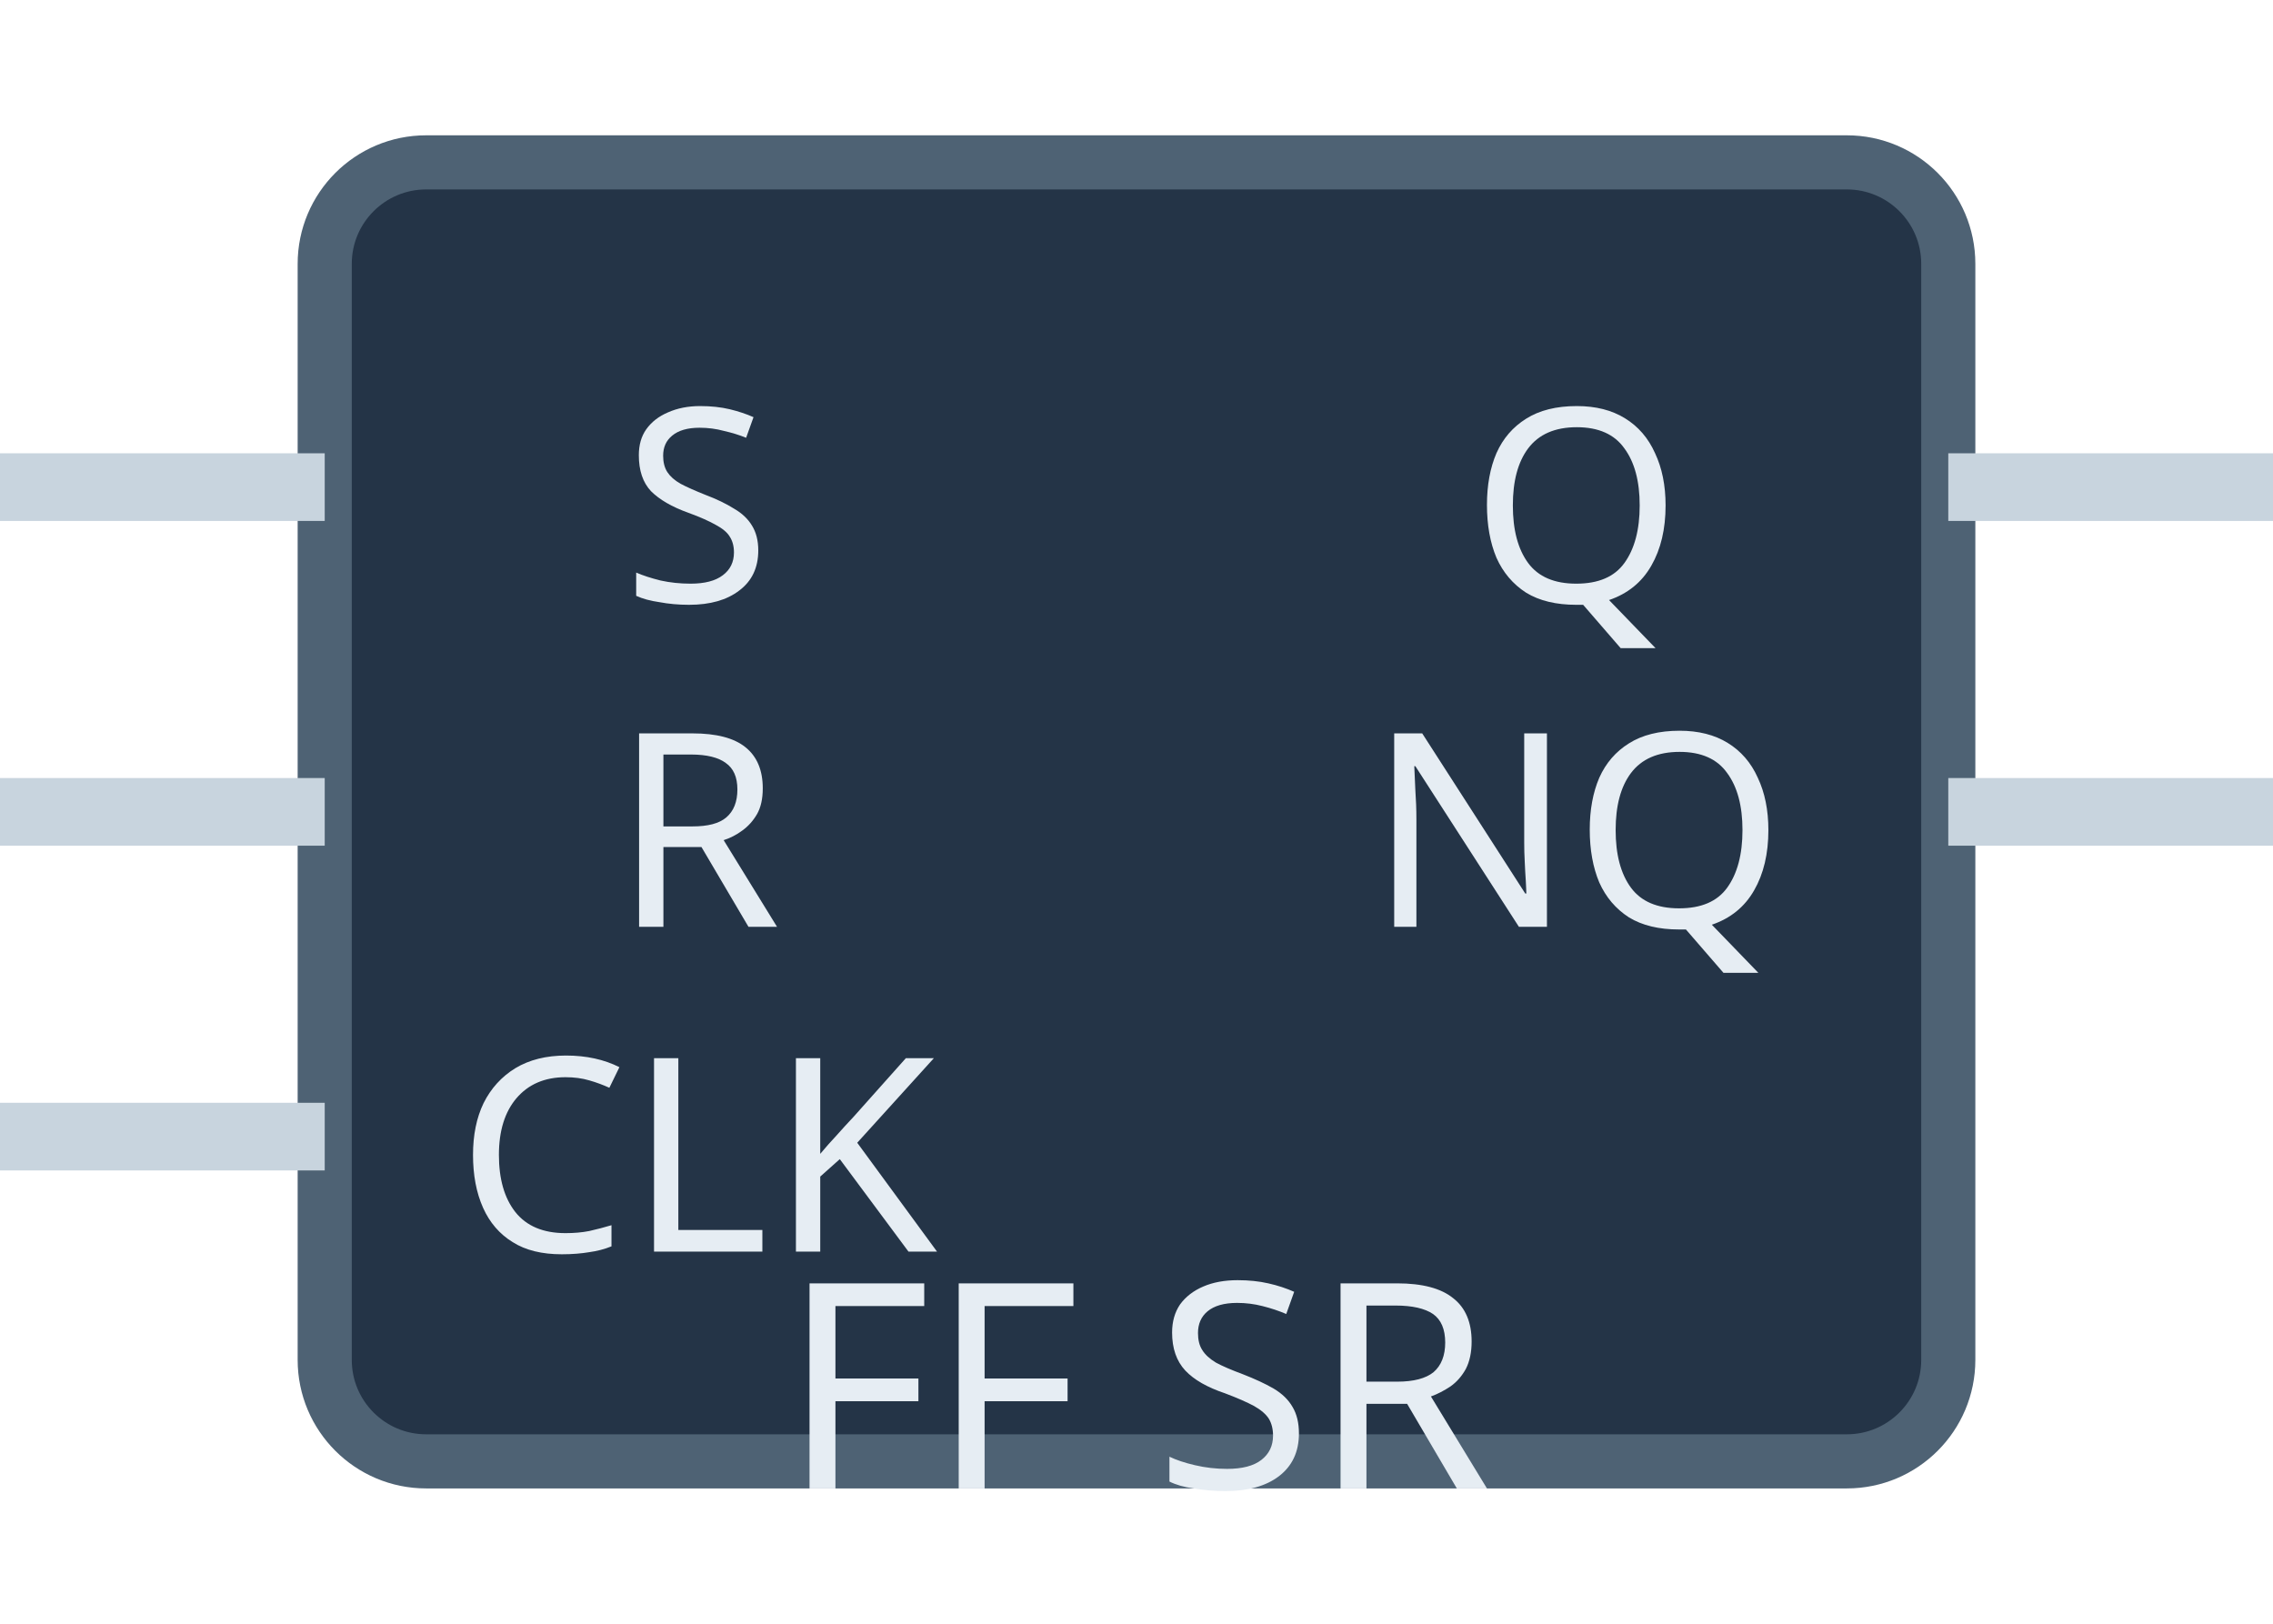
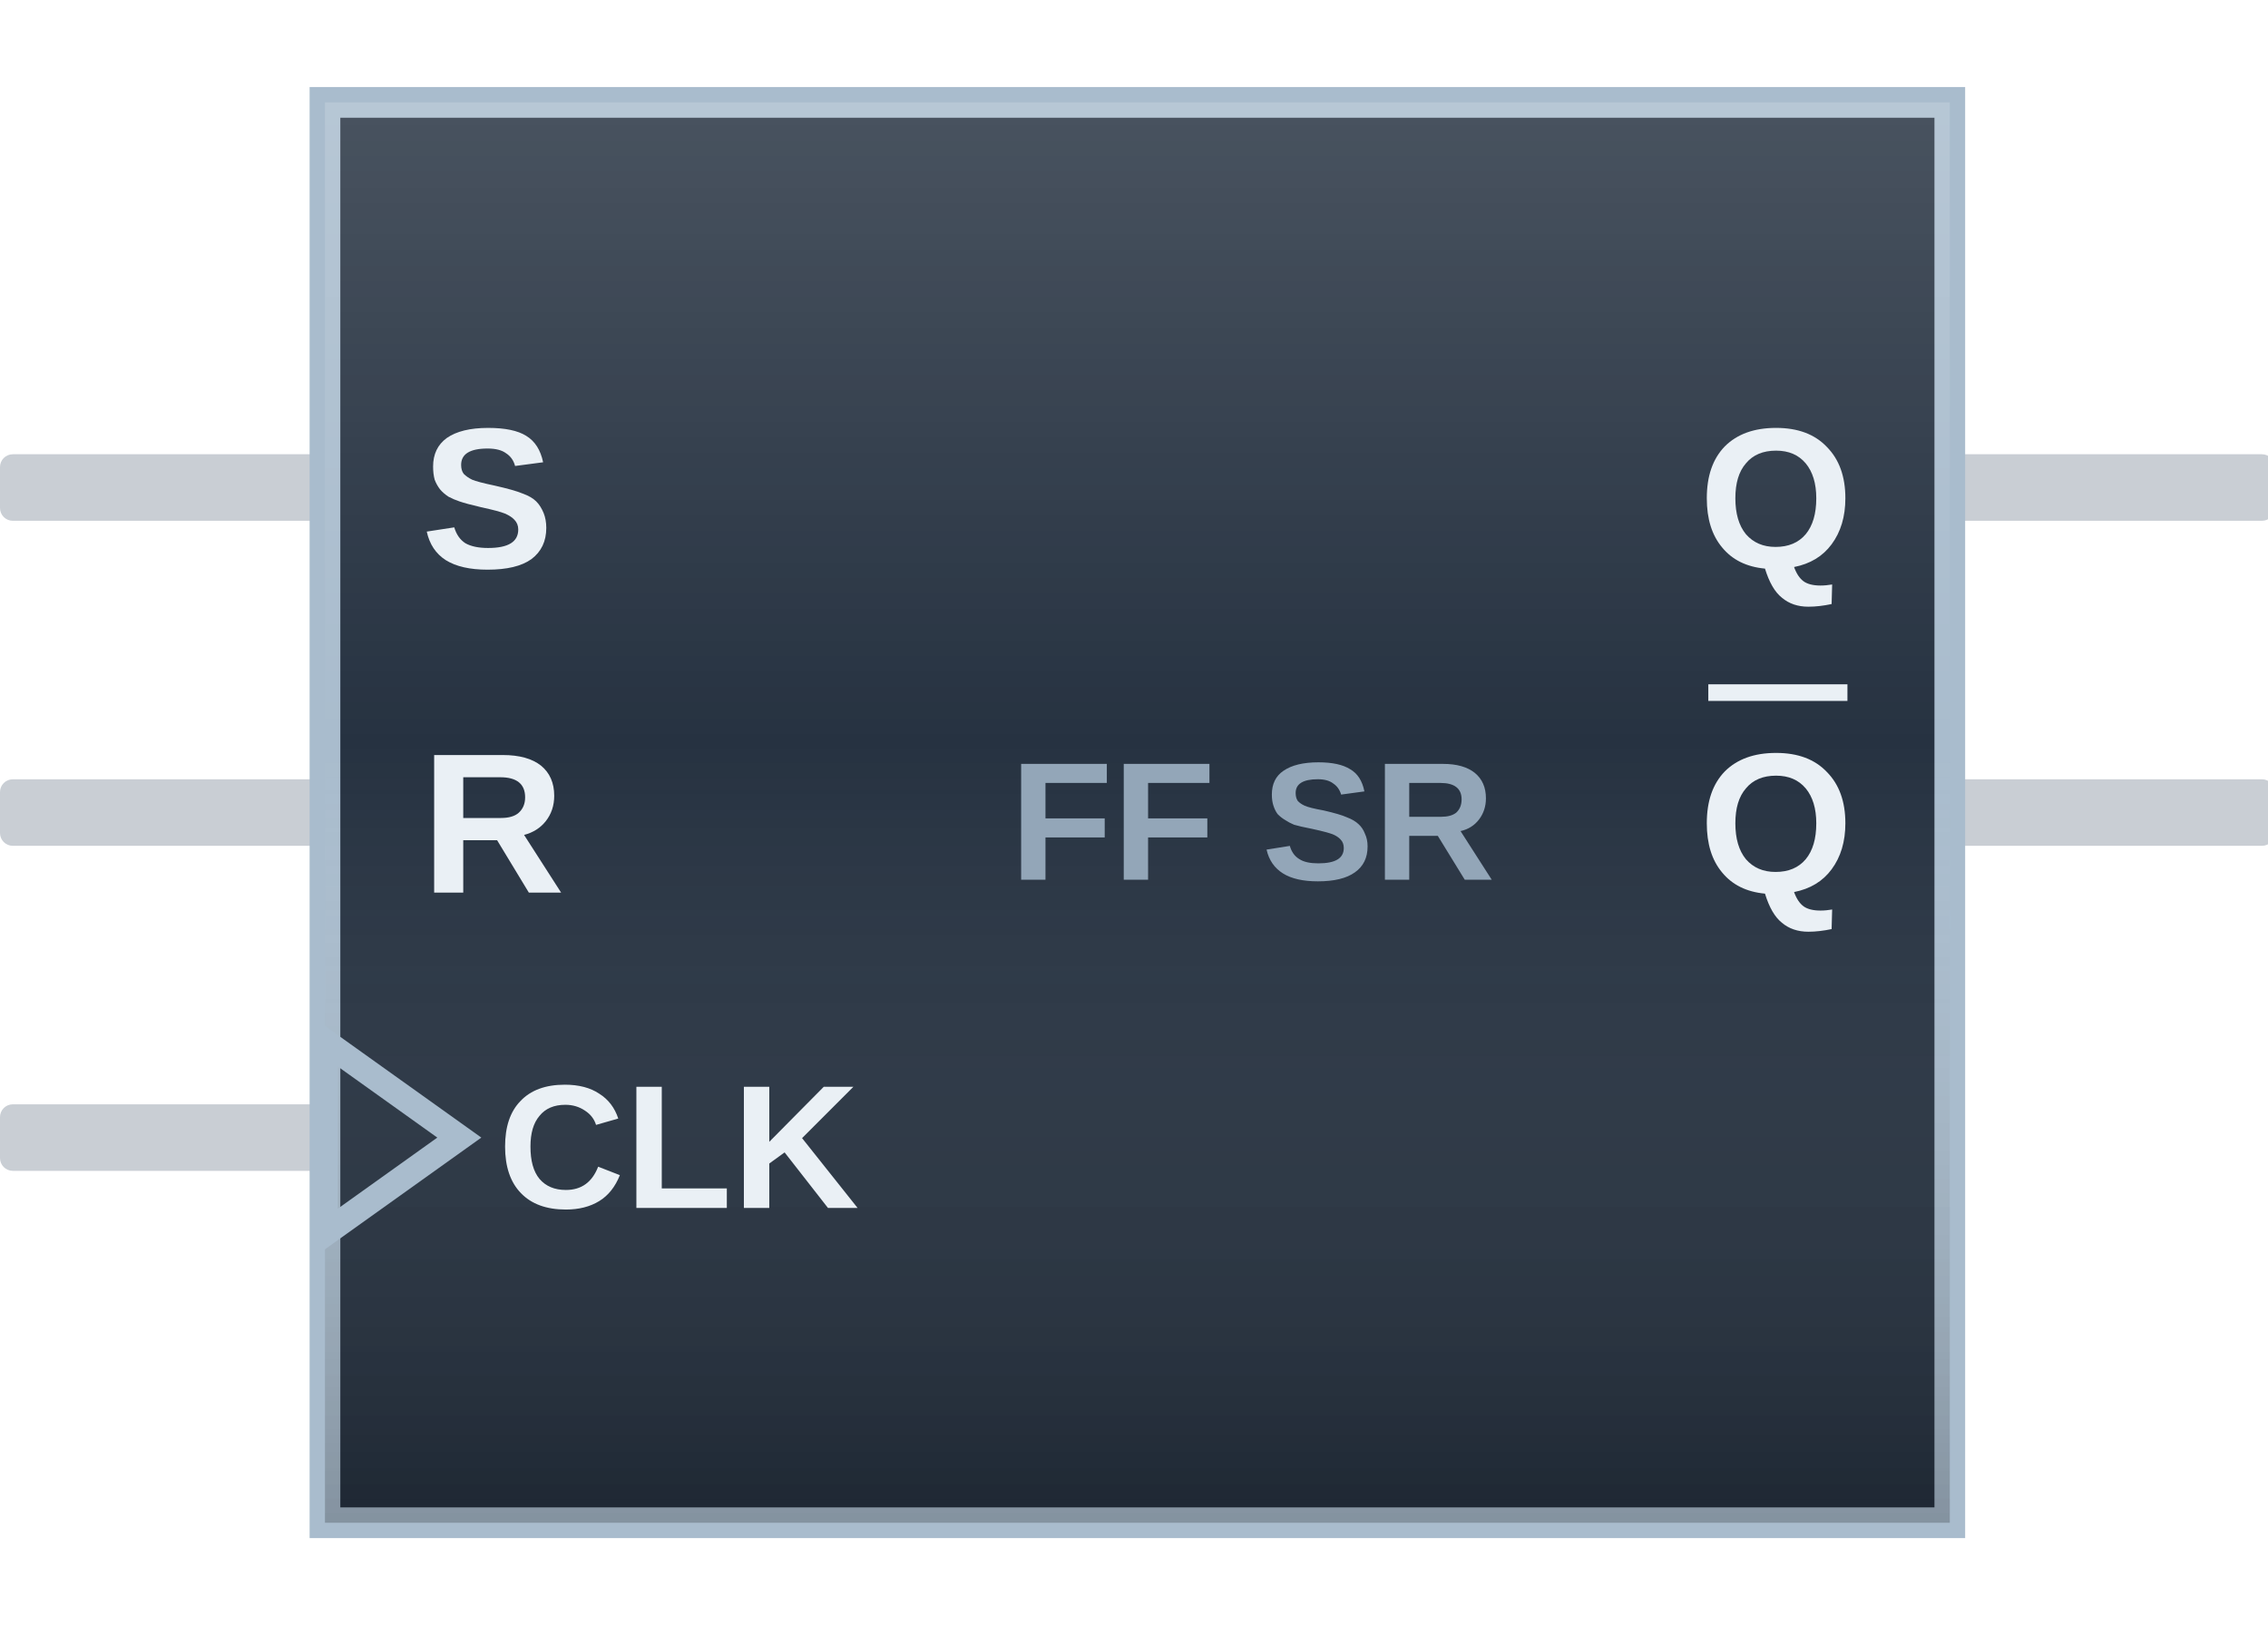
- <svg xmlns="http://www.w3.org/2000/svg" version="1.1" width="67.2" height="48" viewBox="0 0 67.2 48" font-family="sans-serif" text-anchor="middle">
-   <rect x="9.6" y="4.8" width="48" height="38.4" rx="3" fill="#243447" stroke="#4E6274" stroke-width="1.6" />
-   <path d="M0 14.4 H9.6" stroke="#C8D4DE" stroke-width="2" />
-   <text x="20.6" y="17.8" fill="#E6EDF3" font-size="8">S</text>
-   <path d="M0 24 H9.6" stroke="#C8D4DE" stroke-width="2" />
-   <text x="20.6" y="27.4" fill="#E6EDF3" font-size="8">R</text>
-   <path d="M0 33.6 H9.6" stroke="#C8D4DE" stroke-width="2" />
-   <text x="20.6" y="37" fill="#E6EDF3" font-size="8">CLK</text>
-   <path d="M57.6 14.4 H67.2" stroke="#C8D4DE" stroke-width="2" />
-   <text x="46.6" y="17.8" fill="#E6EDF3" font-size="8">Q</text>
-   <path d="M57.6 24 H67.2" stroke="#C8D4DE" stroke-width="2" />
-   <text x="46.6" y="27.4" fill="#E6EDF3" font-size="8">NQ</text>
-   <text x="33.6" y="44" fill="#E6EDF3" font-size="8.5">FF SR</text>
+ <svg xmlns="http://www.w3.org/2000/svg" version="1.1" width="67px" height="48px" viewBox="0 0 67 48">
+   <defs>
+     <linearGradient id="luz" x1="0" y1="0" x2="0" y2="1">
+       <stop offset="0" stop-color="#ffffff" stop-opacity="0.16" />
+       <stop offset="0.45" stop-color="#ffffff" stop-opacity="0" />
+       <stop offset="1" stop-color="#000000" stop-opacity="0.22" />
+     </linearGradient>
+     <linearGradient id="metal" x1="0" y1="0" x2="0" y2="1">
+       <stop offset="0" stop-color="#f4f6f8" />
+       <stop offset="0.5" stop-color="#b9bfc6" />
+       <stop offset="1" stop-color="#868d95" />
+     </linearGradient>
+     <linearGradient id="metal-h" x1="0" y1="0" x2="1" y2="0">
+       <stop offset="0" stop-color="#8a9199" />
+       <stop offset="0.35" stop-color="#eef1f4" />
+       <stop offset="0.7" stop-color="#b3b9c0" />
+       <stop offset="1" stop-color="#7c838b" />
+     </linearGradient>
+     <radialGradient id="lata" cx="0.4" cy="0.38" r="0.66">
+       <stop offset="0" stop-color="#f6f8fa" />
+       <stop offset="0.6" stop-color="#c3c9cf" />
+       <stop offset="1" stop-color="#8c939b" />
+     </radialGradient>
+     <linearGradient id="plastico" x1="0" y1="0" x2="0" y2="1">
+       <stop offset="0" stop-color="#3a3c40" />
+       <stop offset="1" stop-color="#16171a" />
+     </linearGradient>
+     <linearGradient id="ouro" x1="0" y1="0" x2="0" y2="1">
+       <stop offset="0" stop-color="#f4dc8c" />
+       <stop offset="1" stop-color="#b88a2c" />
+     </linearGradient>
+   </defs>
+   <rect x="0" y="13.417" width="9.978" height="1.965" rx="0.378" fill="#c9ced4" />
+   <rect x="0" y="23.017" width="9.978" height="1.965" rx="0.378" fill="#c9ced4" />
+   <rect x="0" y="32.617" width="9.978" height="1.965" rx="0.378" fill="#c9ced4" />
+   <rect x="57.222" y="13.417" width="9.978" height="1.965" rx="0.378" fill="#c9ced4" />
+   <rect x="57.222" y="23.017" width="9.978" height="1.965" rx="0.378" fill="#c9ced4" />
+   <path d="M9.6 3.024 L57.6 3.024 L57.6 44.976 L9.6 44.976 Z" fill="#263241" stroke="#a9bccd" stroke-width="0.907" />
+   <path d="M9.6 3.024 L57.6 3.024 L57.6 44.976 L9.6 44.976 Z" fill="url(#luz)" />
+   <text transform="translate(12.435 14.4) rotate(0)" x="0" y="2.362" font-family="Arial" font-weight="bold" font-size="5.906" fill="#eaf0f5" text-anchor="start">S</text>
+   <text transform="translate(12.435 24) rotate(0)" x="0" y="2.362" font-family="Arial" font-weight="bold" font-size="5.906" fill="#eaf0f5" text-anchor="start">R</text>
+   <path d="M9.6 30.765 L13.569 33.6 L9.6 36.435 Z" fill="none" stroke="#a9bccd" stroke-width="0.756" />
+   <text transform="translate(14.702 33.6) rotate(0)" x="0" y="2.079" font-family="Arial" font-weight="bold" font-size="5.197" fill="#eaf0f5" text-anchor="start">CLK</text>
+   <text transform="translate(54.765 14.4) rotate(0)" x="0" y="2.362" font-family="Arial" font-weight="bold" font-size="5.906" fill="#eaf0f5" text-anchor="end">Q</text>
+   <text transform="translate(54.765 24) rotate(0)" x="0" y="2.362" font-family="Arial" font-weight="bold" font-size="5.906" fill="#eaf0f5" text-anchor="end">Q</text>
+   <path d="M50.466 20.457 L54.576 20.457" fill="none" stroke="#eaf0f5" stroke-width="0.491" stroke-linecap="butt" />
+   <text transform="translate(37.002 24) rotate(0)" x="0" y="1.984" font-family="Arial" font-weight="bold" font-size="4.961" fill="#93a6b8" text-anchor="middle">FF SR</text>
</svg>
